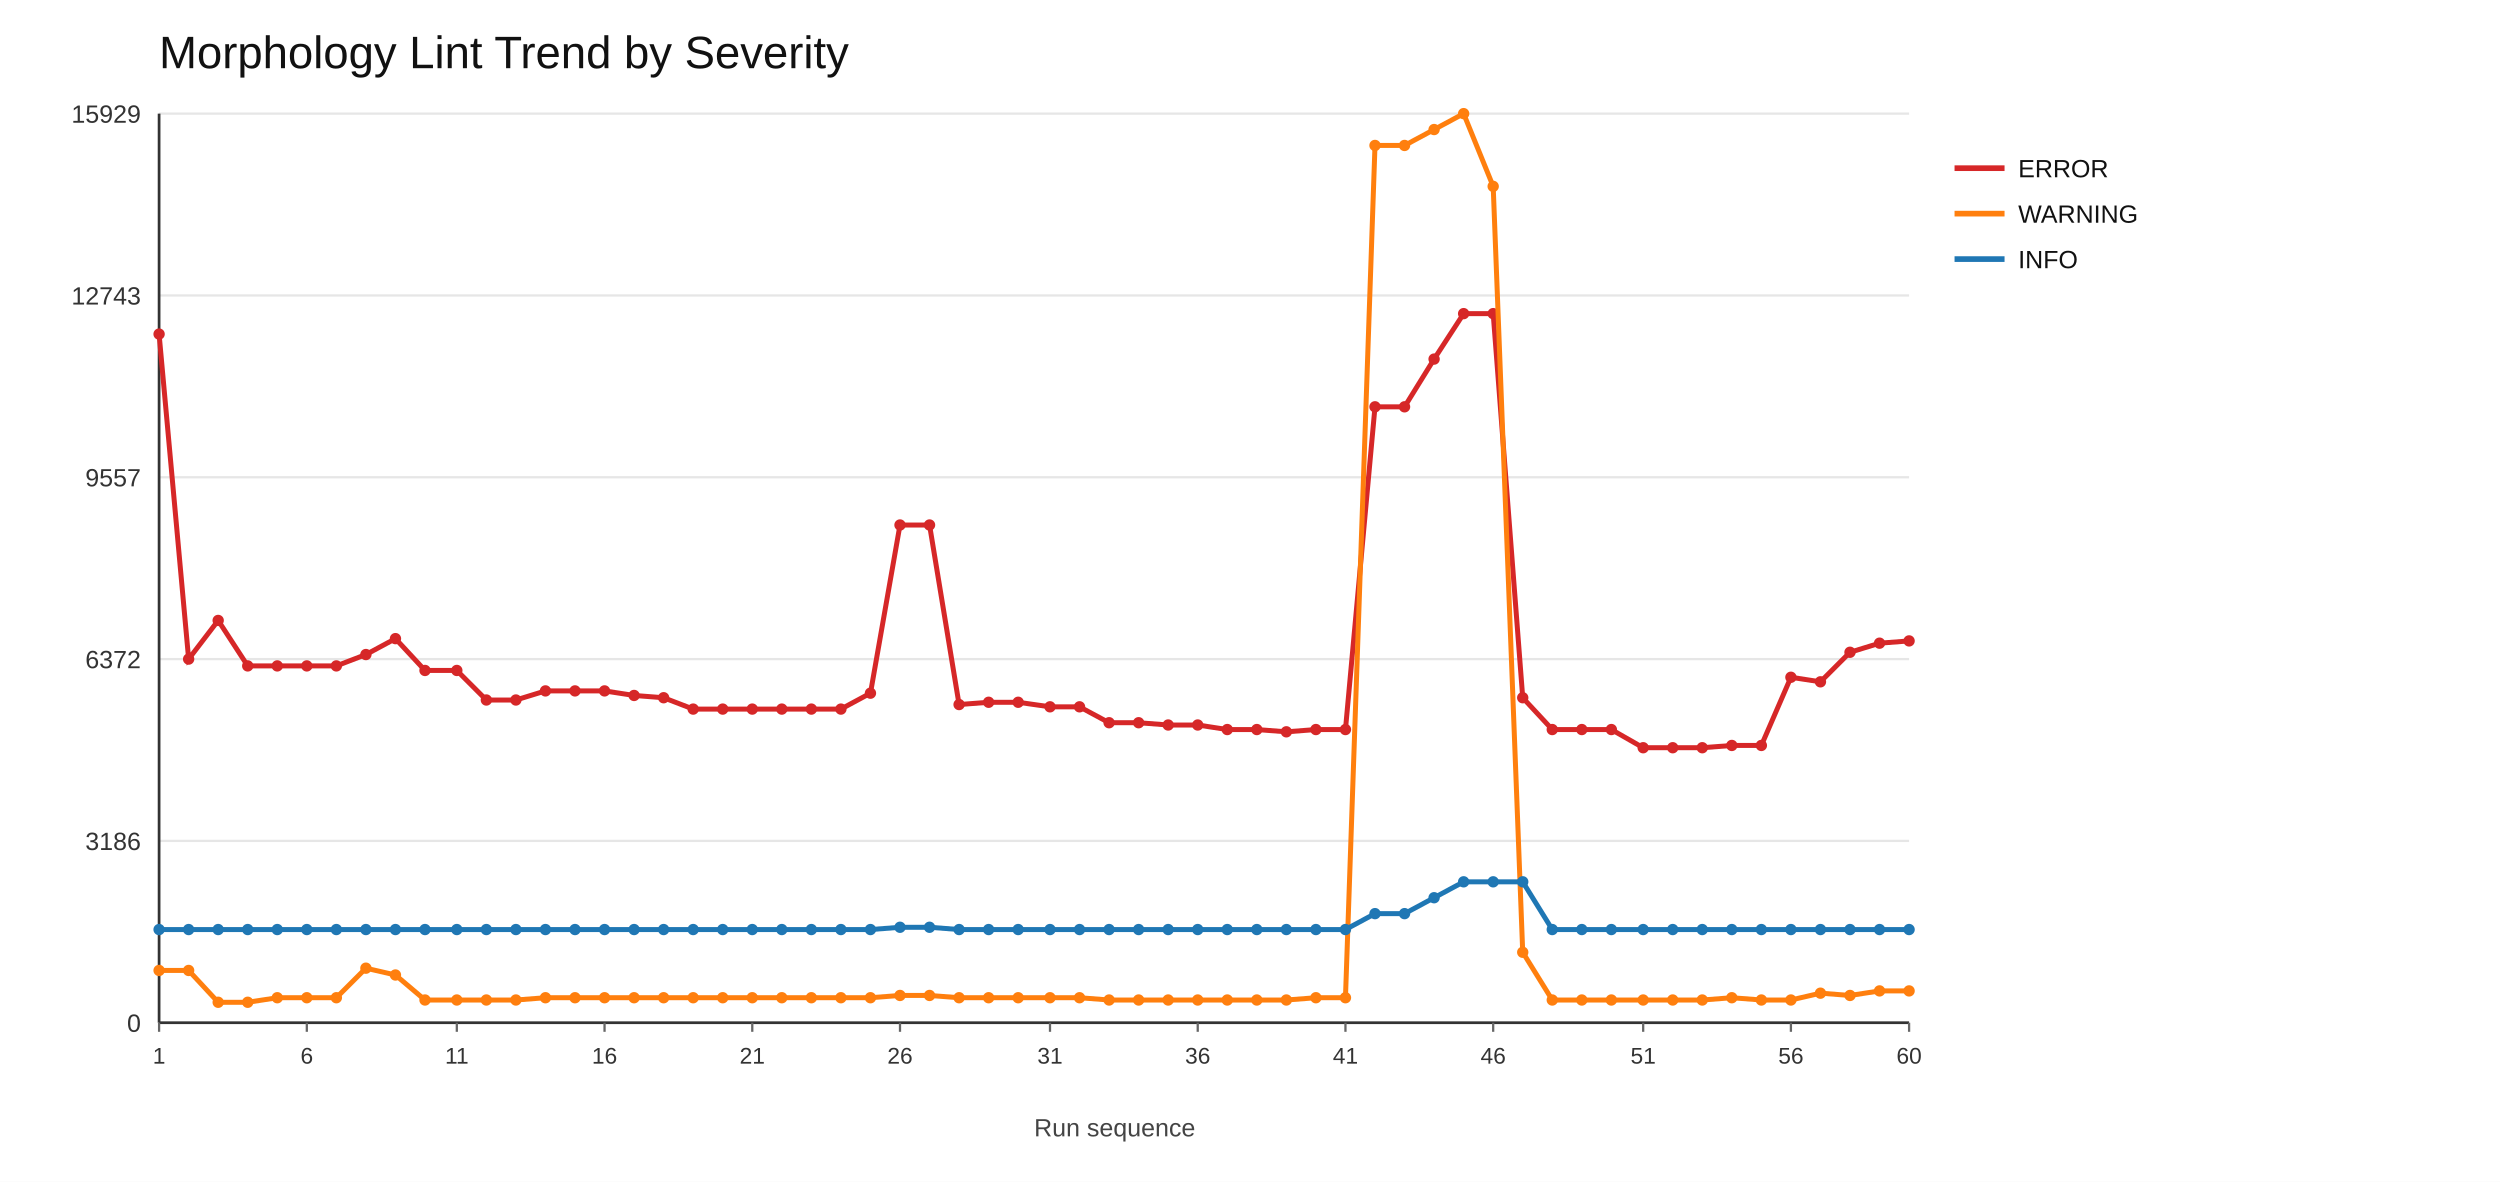
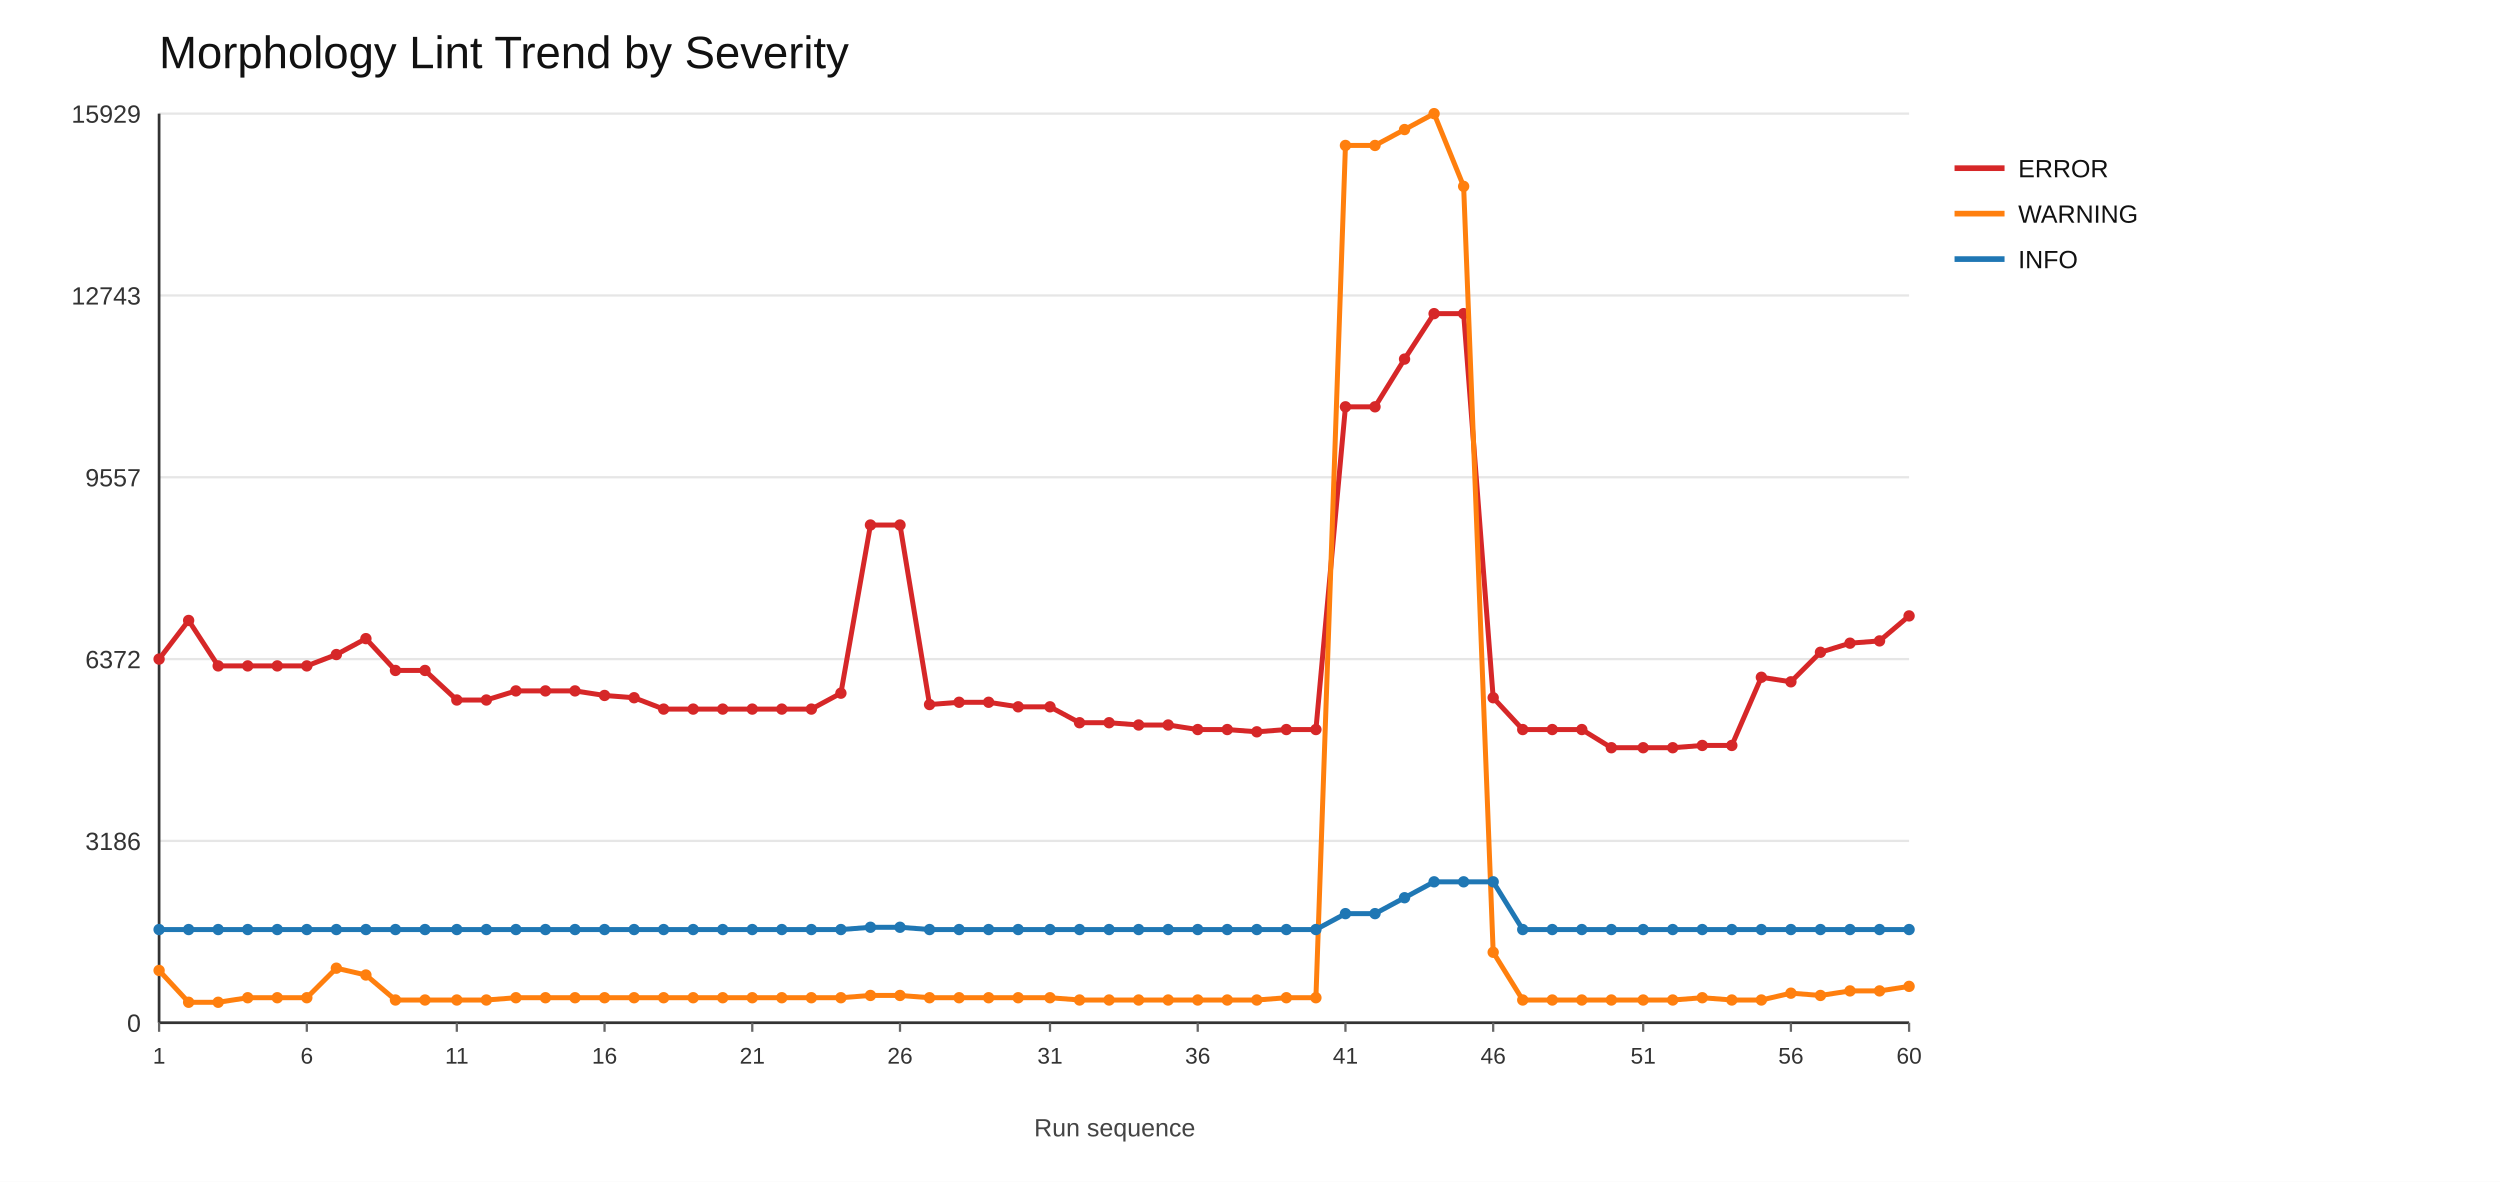
<svg xmlns="http://www.w3.org/2000/svg" width="1100" height="520">
  <rect x="0" y="0" width="1100" height="520" fill="#ffffff" />
  <text x="70" y="30" font-size="20" font-family="Arial" fill="#111">Morphology Lint Trend by Severity</text>
  <line x1="70" y1="450" x2="840" y2="450" stroke="#e6e6e6" stroke-width="1" />
  <text x="62" y="454" font-size="11" font-family="Arial" fill="#333" text-anchor="end">0</text>
  <line x1="70" y1="370" x2="840" y2="370" stroke="#e6e6e6" stroke-width="1" />
  <text x="62" y="374" font-size="11" font-family="Arial" fill="#333" text-anchor="end">3186</text>
  <line x1="70" y1="290" x2="840" y2="290" stroke="#e6e6e6" stroke-width="1" />
  <text x="62" y="294" font-size="11" font-family="Arial" fill="#333" text-anchor="end">6372</text>
  <line x1="70" y1="210" x2="840" y2="210" stroke="#e6e6e6" stroke-width="1" />
  <text x="62" y="214" font-size="11" font-family="Arial" fill="#333" text-anchor="end">9557</text>
  <line x1="70" y1="130" x2="840" y2="130" stroke="#e6e6e6" stroke-width="1" />
  <text x="62" y="134" font-size="11" font-family="Arial" fill="#333" text-anchor="end">12743</text>
  <line x1="70" y1="50" x2="840" y2="50" stroke="#e6e6e6" stroke-width="1" />
  <text x="62" y="54" font-size="11" font-family="Arial" fill="#333" text-anchor="end">15929</text>
  <line x1="70" y1="450" x2="840" y2="450" stroke="#333" stroke-width="1.2" />
  <line x1="70" y1="50" x2="70" y2="450" stroke="#333" stroke-width="1.2" />
  <line x1="70" y1="450" x2="70" y2="454" stroke="#666" stroke-width="1" />
  <text x="70" y="468" font-size="10" font-family="Arial" fill="#333" text-anchor="middle">1</text>
  <line x1="135" y1="450" x2="135" y2="454" stroke="#666" stroke-width="1" />
  <text x="135" y="468" font-size="10" font-family="Arial" fill="#333" text-anchor="middle">6</text>
  <line x1="201" y1="450" x2="201" y2="454" stroke="#666" stroke-width="1" />
  <text x="201" y="468" font-size="10" font-family="Arial" fill="#333" text-anchor="middle">11</text>
  <line x1="266" y1="450" x2="266" y2="454" stroke="#666" stroke-width="1" />
  <text x="266" y="468" font-size="10" font-family="Arial" fill="#333" text-anchor="middle">16</text>
  <line x1="331" y1="450" x2="331" y2="454" stroke="#666" stroke-width="1" />
  <text x="331" y="468" font-size="10" font-family="Arial" fill="#333" text-anchor="middle">21</text>
  <line x1="396" y1="450" x2="396" y2="454" stroke="#666" stroke-width="1" />
  <text x="396" y="468" font-size="10" font-family="Arial" fill="#333" text-anchor="middle">26</text>
  <line x1="462" y1="450" x2="462" y2="454" stroke="#666" stroke-width="1" />
  <text x="462" y="468" font-size="10" font-family="Arial" fill="#333" text-anchor="middle">31</text>
  <line x1="527" y1="450" x2="527" y2="454" stroke="#666" stroke-width="1" />
  <text x="527" y="468" font-size="10" font-family="Arial" fill="#333" text-anchor="middle">36</text>
  <line x1="592" y1="450" x2="592" y2="454" stroke="#666" stroke-width="1" />
  <text x="592" y="468" font-size="10" font-family="Arial" fill="#333" text-anchor="middle">41</text>
  <line x1="657" y1="450" x2="657" y2="454" stroke="#666" stroke-width="1" />
  <text x="657" y="468" font-size="10" font-family="Arial" fill="#333" text-anchor="middle">46</text>
  <line x1="723" y1="450" x2="723" y2="454" stroke="#666" stroke-width="1" />
  <text x="723" y="468" font-size="10" font-family="Arial" fill="#333" text-anchor="middle">51</text>
  <line x1="788" y1="450" x2="788" y2="454" stroke="#666" stroke-width="1" />
  <text x="788" y="468" font-size="10" font-family="Arial" fill="#333" text-anchor="middle">56</text>
  <line x1="840" y1="450" x2="840" y2="454" stroke="#666" stroke-width="1" />
  <text x="840" y="468" font-size="10" font-family="Arial" fill="#333" text-anchor="middle">60</text>
-   <polyline fill="none" stroke="#d62728" stroke-width="2.2" points="70,147 83,290 96,273 109,293 122,293 135,293 148,293 161,288 174,281 187,295 201,295 214,308 227,308 240,304 253,304 266,304 279,306 292,307 305,312 318,312 331,312 344,312 357,312 370,312 383,305 396,231 409,231 422,310 435,309 448,309 462,311 475,311 488,318 501,318 514,319 527,319 540,321 553,321 566,322 579,321 592,321 605,179 618,179 631,158 644,138 657,138 670,307 683,321 696,321 709,321 723,329 736,329 749,329 762,328 775,328 788,298 801,300 814,287 827,283 840,282" />
-   <circle cx="70" cy="147" r="2.5" fill="#d62728" />
-   <circle cx="83" cy="290" r="2.5" fill="#d62728" />
-   <circle cx="96" cy="273" r="2.5" fill="#d62728" />
+   <polyline fill="none" stroke="#d62728" stroke-width="2.2" points="70,290 83,273 96,293 109,293 122,293 135,293 148,288 161,281 174,295 187,295 201,308 214,308 227,304 240,304 253,304 266,306 279,307 292,312 305,312 318,312 331,312 344,312 357,312 370,305 383,231 396,231 409,310 422,309 435,309 448,311 462,311 475,318 488,318 501,319 514,319 527,321 540,321 553,322 566,321 579,321 592,179 605,179 618,158 631,138 644,138 657,307 670,321 683,321 696,321 709,329 723,329 736,329 749,328 762,328 775,298 788,300 801,287 814,283 827,282 840,271" />
+   <circle cx="70" cy="290" r="2.5" fill="#d62728" />
+   <circle cx="83" cy="273" r="2.5" fill="#d62728" />
+   <circle cx="96" cy="293" r="2.5" fill="#d62728" />
  <circle cx="109" cy="293" r="2.5" fill="#d62728" />
  <circle cx="122" cy="293" r="2.5" fill="#d62728" />
  <circle cx="135" cy="293" r="2.5" fill="#d62728" />
-   <circle cx="148" cy="293" r="2.5" fill="#d62728" />
-   <circle cx="161" cy="288" r="2.5" fill="#d62728" />
-   <circle cx="174" cy="281" r="2.5" fill="#d62728" />
+   <circle cx="148" cy="288" r="2.5" fill="#d62728" />
+   <circle cx="161" cy="281" r="2.5" fill="#d62728" />
+   <circle cx="174" cy="295" r="2.5" fill="#d62728" />
  <circle cx="187" cy="295" r="2.5" fill="#d62728" />
-   <circle cx="201" cy="295" r="2.5" fill="#d62728" />
+   <circle cx="201" cy="308" r="2.5" fill="#d62728" />
  <circle cx="214" cy="308" r="2.5" fill="#d62728" />
-   <circle cx="227" cy="308" r="2.5" fill="#d62728" />
+   <circle cx="227" cy="304" r="2.5" fill="#d62728" />
  <circle cx="240" cy="304" r="2.5" fill="#d62728" />
  <circle cx="253" cy="304" r="2.5" fill="#d62728" />
-   <circle cx="266" cy="304" r="2.5" fill="#d62728" />
-   <circle cx="279" cy="306" r="2.5" fill="#d62728" />
-   <circle cx="292" cy="307" r="2.5" fill="#d62728" />
+   <circle cx="266" cy="306" r="2.5" fill="#d62728" />
+   <circle cx="279" cy="307" r="2.5" fill="#d62728" />
+   <circle cx="292" cy="312" r="2.5" fill="#d62728" />
  <circle cx="305" cy="312" r="2.5" fill="#d62728" />
  <circle cx="318" cy="312" r="2.5" fill="#d62728" />
  <circle cx="331" cy="312" r="2.5" fill="#d62728" />
  <circle cx="344" cy="312" r="2.5" fill="#d62728" />
  <circle cx="357" cy="312" r="2.5" fill="#d62728" />
-   <circle cx="370" cy="312" r="2.5" fill="#d62728" />
-   <circle cx="383" cy="305" r="2.5" fill="#d62728" />
+   <circle cx="370" cy="305" r="2.5" fill="#d62728" />
+   <circle cx="383" cy="231" r="2.5" fill="#d62728" />
  <circle cx="396" cy="231" r="2.5" fill="#d62728" />
-   <circle cx="409" cy="231" r="2.5" fill="#d62728" />
-   <circle cx="422" cy="310" r="2.5" fill="#d62728" />
+   <circle cx="409" cy="310" r="2.5" fill="#d62728" />
+   <circle cx="422" cy="309" r="2.5" fill="#d62728" />
  <circle cx="435" cy="309" r="2.5" fill="#d62728" />
-   <circle cx="448" cy="309" r="2.5" fill="#d62728" />
+   <circle cx="448" cy="311" r="2.5" fill="#d62728" />
  <circle cx="462" cy="311" r="2.5" fill="#d62728" />
-   <circle cx="475" cy="311" r="2.5" fill="#d62728" />
+   <circle cx="475" cy="318" r="2.5" fill="#d62728" />
  <circle cx="488" cy="318" r="2.5" fill="#d62728" />
-   <circle cx="501" cy="318" r="2.5" fill="#d62728" />
+   <circle cx="501" cy="319" r="2.5" fill="#d62728" />
  <circle cx="514" cy="319" r="2.5" fill="#d62728" />
-   <circle cx="527" cy="319" r="2.5" fill="#d62728" />
+   <circle cx="527" cy="321" r="2.5" fill="#d62728" />
  <circle cx="540" cy="321" r="2.5" fill="#d62728" />
-   <circle cx="553" cy="321" r="2.5" fill="#d62728" />
-   <circle cx="566" cy="322" r="2.5" fill="#d62728" />
+   <circle cx="553" cy="322" r="2.5" fill="#d62728" />
+   <circle cx="566" cy="321" r="2.5" fill="#d62728" />
  <circle cx="579" cy="321" r="2.5" fill="#d62728" />
-   <circle cx="592" cy="321" r="2.5" fill="#d62728" />
+   <circle cx="592" cy="179" r="2.5" fill="#d62728" />
  <circle cx="605" cy="179" r="2.5" fill="#d62728" />
-   <circle cx="618" cy="179" r="2.5" fill="#d62728" />
-   <circle cx="631" cy="158" r="2.5" fill="#d62728" />
+   <circle cx="618" cy="158" r="2.5" fill="#d62728" />
+   <circle cx="631" cy="138" r="2.5" fill="#d62728" />
  <circle cx="644" cy="138" r="2.5" fill="#d62728" />
-   <circle cx="657" cy="138" r="2.5" fill="#d62728" />
-   <circle cx="670" cy="307" r="2.5" fill="#d62728" />
+   <circle cx="657" cy="307" r="2.5" fill="#d62728" />
+   <circle cx="670" cy="321" r="2.5" fill="#d62728" />
  <circle cx="683" cy="321" r="2.5" fill="#d62728" />
  <circle cx="696" cy="321" r="2.5" fill="#d62728" />
-   <circle cx="709" cy="321" r="2.5" fill="#d62728" />
+   <circle cx="709" cy="329" r="2.5" fill="#d62728" />
  <circle cx="723" cy="329" r="2.5" fill="#d62728" />
  <circle cx="736" cy="329" r="2.5" fill="#d62728" />
-   <circle cx="749" cy="329" r="2.5" fill="#d62728" />
+   <circle cx="749" cy="328" r="2.5" fill="#d62728" />
  <circle cx="762" cy="328" r="2.5" fill="#d62728" />
-   <circle cx="775" cy="328" r="2.5" fill="#d62728" />
-   <circle cx="788" cy="298" r="2.5" fill="#d62728" />
-   <circle cx="801" cy="300" r="2.5" fill="#d62728" />
-   <circle cx="814" cy="287" r="2.5" fill="#d62728" />
-   <circle cx="827" cy="283" r="2.5" fill="#d62728" />
-   <circle cx="840" cy="282" r="2.5" fill="#d62728" />
+   <circle cx="775" cy="298" r="2.5" fill="#d62728" />
+   <circle cx="788" cy="300" r="2.5" fill="#d62728" />
+   <circle cx="801" cy="287" r="2.5" fill="#d62728" />
+   <circle cx="814" cy="283" r="2.5" fill="#d62728" />
+   <circle cx="827" cy="282" r="2.5" fill="#d62728" />
+   <circle cx="840" cy="271" r="2.5" fill="#d62728" />
  <line x1="860" y1="74" x2="882" y2="74" stroke="#d62728" stroke-width="2.5" />
  <text x="888" y="78" font-size="11" font-family="Arial" fill="#111">ERROR</text>
-   <polyline fill="none" stroke="#ff7f0e" stroke-width="2.2" points="70,427 83,427 96,441 109,441 122,439 135,439 148,439 161,426 174,429 187,440 201,440 214,440 227,440 240,439 253,439 266,439 279,439 292,439 305,439 318,439 331,439 344,439 357,439 370,439 383,439 396,438 409,438 422,439 435,439 448,439 462,439 475,439 488,440 501,440 514,440 527,440 540,440 553,440 566,440 579,439 592,439 605,64 618,64 631,57 644,50 657,82 670,419 683,440 696,440 709,440 723,440 736,440 749,440 762,439 775,440 788,440 801,437 814,438 827,436 840,436" />
+   <polyline fill="none" stroke="#ff7f0e" stroke-width="2.2" points="70,427 83,441 96,441 109,439 122,439 135,439 148,426 161,429 174,440 187,440 201,440 214,440 227,439 240,439 253,439 266,439 279,439 292,439 305,439 318,439 331,439 344,439 357,439 370,439 383,438 396,438 409,439 422,439 435,439 448,439 462,439 475,440 488,440 501,440 514,440 527,440 540,440 553,440 566,439 579,439 592,64 605,64 618,57 631,50 644,82 657,419 670,440 683,440 696,440 709,440 723,440 736,440 749,439 762,440 775,440 788,437 801,438 814,436 827,436 840,434" />
  <circle cx="70" cy="427" r="2.5" fill="#ff7f0e" />
-   <circle cx="83" cy="427" r="2.5" fill="#ff7f0e" />
+   <circle cx="83" cy="441" r="2.5" fill="#ff7f0e" />
  <circle cx="96" cy="441" r="2.5" fill="#ff7f0e" />
-   <circle cx="109" cy="441" r="2.5" fill="#ff7f0e" />
+   <circle cx="109" cy="439" r="2.5" fill="#ff7f0e" />
  <circle cx="122" cy="439" r="2.5" fill="#ff7f0e" />
  <circle cx="135" cy="439" r="2.5" fill="#ff7f0e" />
-   <circle cx="148" cy="439" r="2.5" fill="#ff7f0e" />
-   <circle cx="161" cy="426" r="2.5" fill="#ff7f0e" />
-   <circle cx="174" cy="429" r="2.5" fill="#ff7f0e" />
+   <circle cx="148" cy="426" r="2.5" fill="#ff7f0e" />
+   <circle cx="161" cy="429" r="2.5" fill="#ff7f0e" />
+   <circle cx="174" cy="440" r="2.5" fill="#ff7f0e" />
  <circle cx="187" cy="440" r="2.5" fill="#ff7f0e" />
  <circle cx="201" cy="440" r="2.5" fill="#ff7f0e" />
  <circle cx="214" cy="440" r="2.5" fill="#ff7f0e" />
-   <circle cx="227" cy="440" r="2.5" fill="#ff7f0e" />
+   <circle cx="227" cy="439" r="2.5" fill="#ff7f0e" />
  <circle cx="240" cy="439" r="2.5" fill="#ff7f0e" />
  <circle cx="253" cy="439" r="2.5" fill="#ff7f0e" />
  <circle cx="266" cy="439" r="2.5" fill="#ff7f0e" />
  <circle cx="279" cy="439" r="2.5" fill="#ff7f0e" />
  <circle cx="292" cy="439" r="2.5" fill="#ff7f0e" />
  <circle cx="305" cy="439" r="2.5" fill="#ff7f0e" />
  <circle cx="318" cy="439" r="2.5" fill="#ff7f0e" />
  <circle cx="331" cy="439" r="2.5" fill="#ff7f0e" />
  <circle cx="344" cy="439" r="2.5" fill="#ff7f0e" />
  <circle cx="357" cy="439" r="2.5" fill="#ff7f0e" />
  <circle cx="370" cy="439" r="2.5" fill="#ff7f0e" />
-   <circle cx="383" cy="439" r="2.5" fill="#ff7f0e" />
+   <circle cx="383" cy="438" r="2.5" fill="#ff7f0e" />
  <circle cx="396" cy="438" r="2.5" fill="#ff7f0e" />
-   <circle cx="409" cy="438" r="2.5" fill="#ff7f0e" />
+   <circle cx="409" cy="439" r="2.5" fill="#ff7f0e" />
  <circle cx="422" cy="439" r="2.5" fill="#ff7f0e" />
  <circle cx="435" cy="439" r="2.5" fill="#ff7f0e" />
  <circle cx="448" cy="439" r="2.5" fill="#ff7f0e" />
  <circle cx="462" cy="439" r="2.5" fill="#ff7f0e" />
-   <circle cx="475" cy="439" r="2.5" fill="#ff7f0e" />
+   <circle cx="475" cy="440" r="2.5" fill="#ff7f0e" />
  <circle cx="488" cy="440" r="2.5" fill="#ff7f0e" />
  <circle cx="501" cy="440" r="2.5" fill="#ff7f0e" />
  <circle cx="514" cy="440" r="2.5" fill="#ff7f0e" />
  <circle cx="527" cy="440" r="2.5" fill="#ff7f0e" />
  <circle cx="540" cy="440" r="2.5" fill="#ff7f0e" />
  <circle cx="553" cy="440" r="2.5" fill="#ff7f0e" />
-   <circle cx="566" cy="440" r="2.5" fill="#ff7f0e" />
+   <circle cx="566" cy="439" r="2.5" fill="#ff7f0e" />
  <circle cx="579" cy="439" r="2.5" fill="#ff7f0e" />
-   <circle cx="592" cy="439" r="2.5" fill="#ff7f0e" />
+   <circle cx="592" cy="64" r="2.5" fill="#ff7f0e" />
  <circle cx="605" cy="64" r="2.5" fill="#ff7f0e" />
-   <circle cx="618" cy="64" r="2.5" fill="#ff7f0e" />
-   <circle cx="631" cy="57" r="2.5" fill="#ff7f0e" />
-   <circle cx="644" cy="50" r="2.5" fill="#ff7f0e" />
-   <circle cx="657" cy="82" r="2.5" fill="#ff7f0e" />
-   <circle cx="670" cy="419" r="2.5" fill="#ff7f0e" />
+   <circle cx="618" cy="57" r="2.5" fill="#ff7f0e" />
+   <circle cx="631" cy="50" r="2.5" fill="#ff7f0e" />
+   <circle cx="644" cy="82" r="2.5" fill="#ff7f0e" />
+   <circle cx="657" cy="419" r="2.5" fill="#ff7f0e" />
+   <circle cx="670" cy="440" r="2.5" fill="#ff7f0e" />
  <circle cx="683" cy="440" r="2.5" fill="#ff7f0e" />
  <circle cx="696" cy="440" r="2.5" fill="#ff7f0e" />
  <circle cx="709" cy="440" r="2.5" fill="#ff7f0e" />
  <circle cx="723" cy="440" r="2.5" fill="#ff7f0e" />
  <circle cx="736" cy="440" r="2.5" fill="#ff7f0e" />
-   <circle cx="749" cy="440" r="2.5" fill="#ff7f0e" />
-   <circle cx="762" cy="439" r="2.5" fill="#ff7f0e" />
+   <circle cx="749" cy="439" r="2.5" fill="#ff7f0e" />
+   <circle cx="762" cy="440" r="2.5" fill="#ff7f0e" />
  <circle cx="775" cy="440" r="2.5" fill="#ff7f0e" />
-   <circle cx="788" cy="440" r="2.5" fill="#ff7f0e" />
-   <circle cx="801" cy="437" r="2.5" fill="#ff7f0e" />
-   <circle cx="814" cy="438" r="2.5" fill="#ff7f0e" />
+   <circle cx="788" cy="437" r="2.5" fill="#ff7f0e" />
+   <circle cx="801" cy="438" r="2.5" fill="#ff7f0e" />
+   <circle cx="814" cy="436" r="2.5" fill="#ff7f0e" />
  <circle cx="827" cy="436" r="2.5" fill="#ff7f0e" />
-   <circle cx="840" cy="436" r="2.5" fill="#ff7f0e" />
+   <circle cx="840" cy="434" r="2.5" fill="#ff7f0e" />
  <line x1="860" y1="94" x2="882" y2="94" stroke="#ff7f0e" stroke-width="2.5" />
  <text x="888" y="98" font-size="11" font-family="Arial" fill="#111">WARNING</text>
-   <polyline fill="none" stroke="#1f77b4" stroke-width="2.2" points="70,409 83,409 96,409 109,409 122,409 135,409 148,409 161,409 174,409 187,409 201,409 214,409 227,409 240,409 253,409 266,409 279,409 292,409 305,409 318,409 331,409 344,409 357,409 370,409 383,409 396,408 409,408 422,409 435,409 448,409 462,409 475,409 488,409 501,409 514,409 527,409 540,409 553,409 566,409 579,409 592,409 605,402 618,402 631,395 644,388 657,388 670,388 683,409 696,409 709,409 723,409 736,409 749,409 762,409 775,409 788,409 801,409 814,409 827,409 840,409" />
+   <polyline fill="none" stroke="#1f77b4" stroke-width="2.2" points="70,409 83,409 96,409 109,409 122,409 135,409 148,409 161,409 174,409 187,409 201,409 214,409 227,409 240,409 253,409 266,409 279,409 292,409 305,409 318,409 331,409 344,409 357,409 370,409 383,408 396,408 409,409 422,409 435,409 448,409 462,409 475,409 488,409 501,409 514,409 527,409 540,409 553,409 566,409 579,409 592,402 605,402 618,395 631,388 644,388 657,388 670,409 683,409 696,409 709,409 723,409 736,409 749,409 762,409 775,409 788,409 801,409 814,409 827,409 840,409" />
  <circle cx="70" cy="409" r="2.5" fill="#1f77b4" />
  <circle cx="83" cy="409" r="2.5" fill="#1f77b4" />
  <circle cx="96" cy="409" r="2.5" fill="#1f77b4" />
  <circle cx="109" cy="409" r="2.5" fill="#1f77b4" />
  <circle cx="122" cy="409" r="2.5" fill="#1f77b4" />
  <circle cx="135" cy="409" r="2.5" fill="#1f77b4" />
  <circle cx="148" cy="409" r="2.5" fill="#1f77b4" />
  <circle cx="161" cy="409" r="2.5" fill="#1f77b4" />
  <circle cx="174" cy="409" r="2.5" fill="#1f77b4" />
  <circle cx="187" cy="409" r="2.5" fill="#1f77b4" />
  <circle cx="201" cy="409" r="2.5" fill="#1f77b4" />
  <circle cx="214" cy="409" r="2.5" fill="#1f77b4" />
  <circle cx="227" cy="409" r="2.5" fill="#1f77b4" />
  <circle cx="240" cy="409" r="2.5" fill="#1f77b4" />
  <circle cx="253" cy="409" r="2.5" fill="#1f77b4" />
  <circle cx="266" cy="409" r="2.5" fill="#1f77b4" />
  <circle cx="279" cy="409" r="2.5" fill="#1f77b4" />
  <circle cx="292" cy="409" r="2.5" fill="#1f77b4" />
  <circle cx="305" cy="409" r="2.5" fill="#1f77b4" />
  <circle cx="318" cy="409" r="2.5" fill="#1f77b4" />
  <circle cx="331" cy="409" r="2.5" fill="#1f77b4" />
  <circle cx="344" cy="409" r="2.5" fill="#1f77b4" />
  <circle cx="357" cy="409" r="2.5" fill="#1f77b4" />
  <circle cx="370" cy="409" r="2.5" fill="#1f77b4" />
-   <circle cx="383" cy="409" r="2.5" fill="#1f77b4" />
+   <circle cx="383" cy="408" r="2.5" fill="#1f77b4" />
  <circle cx="396" cy="408" r="2.5" fill="#1f77b4" />
-   <circle cx="409" cy="408" r="2.5" fill="#1f77b4" />
+   <circle cx="409" cy="409" r="2.5" fill="#1f77b4" />
  <circle cx="422" cy="409" r="2.5" fill="#1f77b4" />
  <circle cx="435" cy="409" r="2.5" fill="#1f77b4" />
  <circle cx="448" cy="409" r="2.5" fill="#1f77b4" />
  <circle cx="462" cy="409" r="2.5" fill="#1f77b4" />
  <circle cx="475" cy="409" r="2.5" fill="#1f77b4" />
  <circle cx="488" cy="409" r="2.5" fill="#1f77b4" />
  <circle cx="501" cy="409" r="2.5" fill="#1f77b4" />
  <circle cx="514" cy="409" r="2.5" fill="#1f77b4" />
  <circle cx="527" cy="409" r="2.5" fill="#1f77b4" />
  <circle cx="540" cy="409" r="2.5" fill="#1f77b4" />
  <circle cx="553" cy="409" r="2.5" fill="#1f77b4" />
  <circle cx="566" cy="409" r="2.5" fill="#1f77b4" />
  <circle cx="579" cy="409" r="2.5" fill="#1f77b4" />
-   <circle cx="592" cy="409" r="2.5" fill="#1f77b4" />
+   <circle cx="592" cy="402" r="2.5" fill="#1f77b4" />
  <circle cx="605" cy="402" r="2.5" fill="#1f77b4" />
-   <circle cx="618" cy="402" r="2.5" fill="#1f77b4" />
-   <circle cx="631" cy="395" r="2.5" fill="#1f77b4" />
+   <circle cx="618" cy="395" r="2.5" fill="#1f77b4" />
+   <circle cx="631" cy="388" r="2.5" fill="#1f77b4" />
  <circle cx="644" cy="388" r="2.5" fill="#1f77b4" />
  <circle cx="657" cy="388" r="2.5" fill="#1f77b4" />
-   <circle cx="670" cy="388" r="2.5" fill="#1f77b4" />
+   <circle cx="670" cy="409" r="2.5" fill="#1f77b4" />
  <circle cx="683" cy="409" r="2.5" fill="#1f77b4" />
  <circle cx="696" cy="409" r="2.5" fill="#1f77b4" />
  <circle cx="709" cy="409" r="2.5" fill="#1f77b4" />
  <circle cx="723" cy="409" r="2.5" fill="#1f77b4" />
  <circle cx="736" cy="409" r="2.5" fill="#1f77b4" />
  <circle cx="749" cy="409" r="2.5" fill="#1f77b4" />
  <circle cx="762" cy="409" r="2.5" fill="#1f77b4" />
  <circle cx="775" cy="409" r="2.5" fill="#1f77b4" />
  <circle cx="788" cy="409" r="2.5" fill="#1f77b4" />
  <circle cx="801" cy="409" r="2.5" fill="#1f77b4" />
  <circle cx="814" cy="409" r="2.5" fill="#1f77b4" />
  <circle cx="827" cy="409" r="2.5" fill="#1f77b4" />
  <circle cx="840" cy="409" r="2.5" fill="#1f77b4" />
  <line x1="860" y1="114" x2="882" y2="114" stroke="#1f77b4" stroke-width="2.5" />
  <text x="888" y="118" font-size="11" font-family="Arial" fill="#111">INFO</text>
  <text x="455" y="500" font-size="11" font-family="Arial" fill="#444">Run sequence</text>
</svg>
